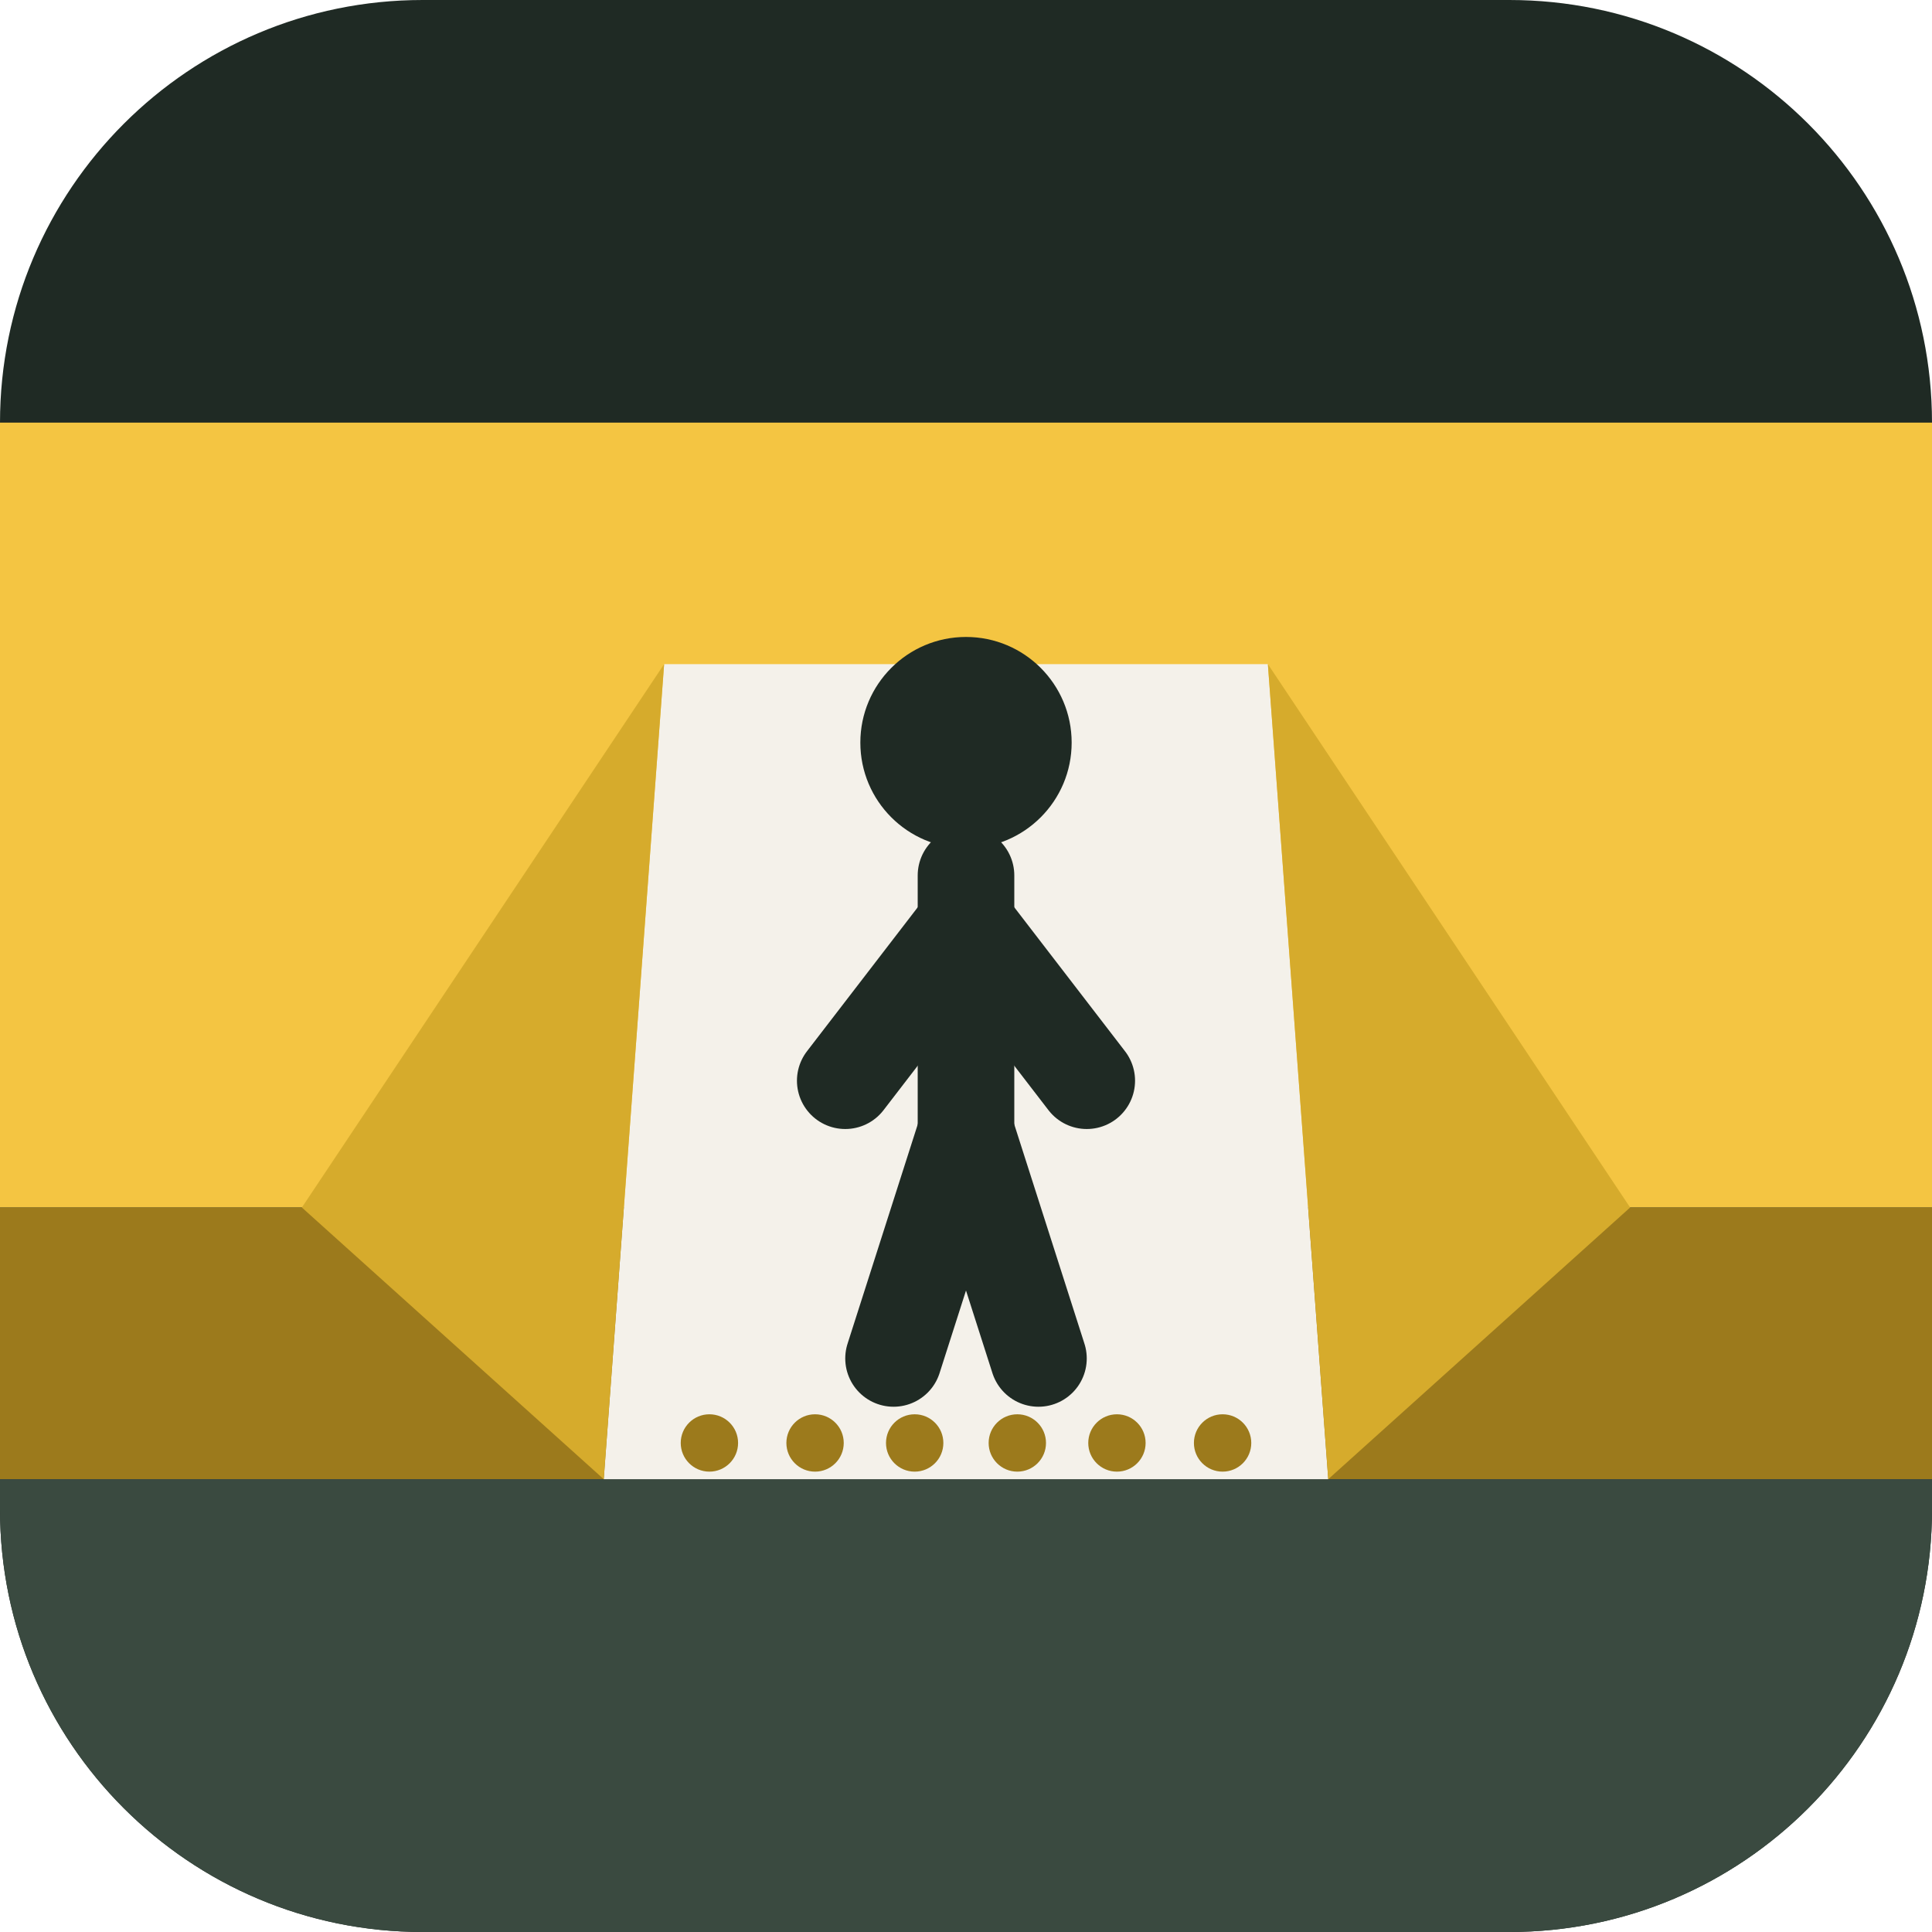
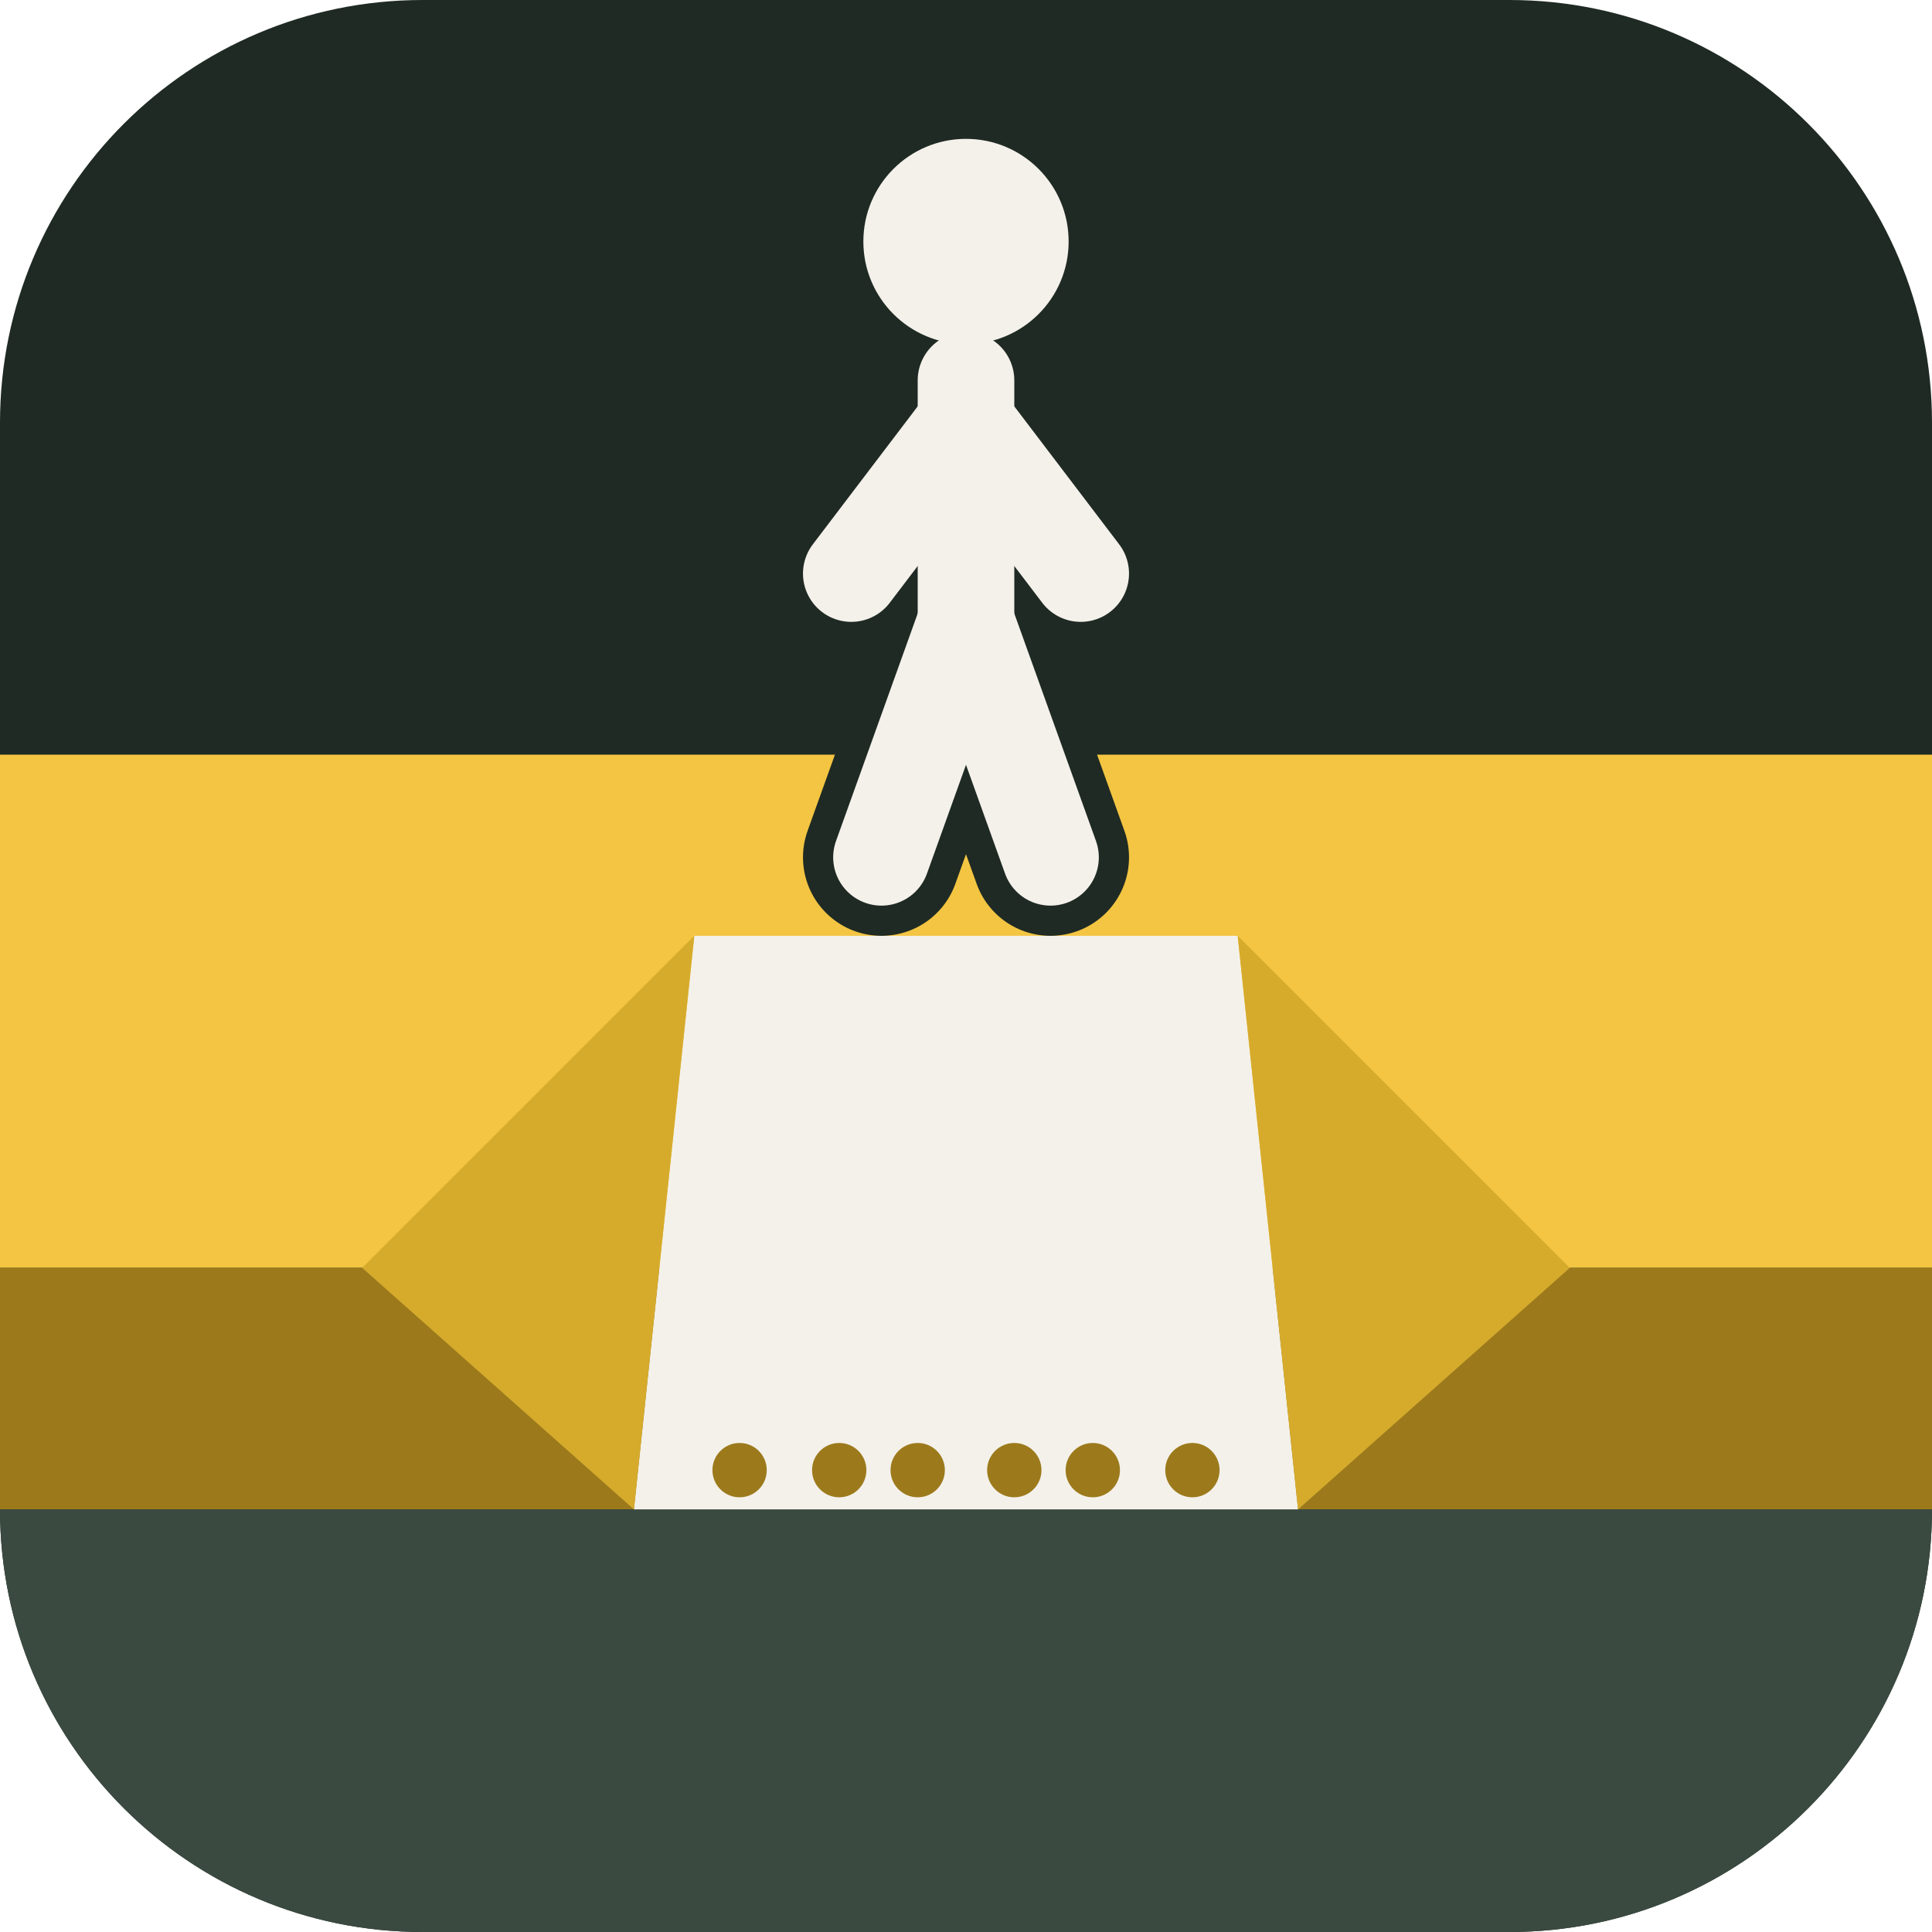
- <svg xmlns="http://www.w3.org/2000/svg" viewBox="0 0 64 64" role="img" aria-label="Trebuche: a person walking down a curb ramp cut into a curb">
+ <svg xmlns="http://www.w3.org/2000/svg" viewBox="0 0 64 64" role="img" aria-label="Trebuche: a person standing at the top of a curb ramp">
  <defs>
    <clipPath id="badge">
      <rect width="64" height="64" rx="14" />
    </clipPath>
  </defs>
  <g clip-path="url(#badge)">
    <rect width="64" height="64" fill="#1f2a24" />
-     <rect y="14" width="64" height="26" fill="#f4c542" />
-     <rect y="40" width="64" height="9" fill="#9c7a1c" />
-     <rect y="49" width="64" height="15" fill="#3a4a40" />
-     <path d="M22 22H42L44 49H20Z" fill="#f4f1ea" />
-     <path d="M10 40L22 22L20 49Z" fill="#d6ab2c" />
-     <path d="M54 40L42 22L44 49Z" fill="#d6ab2c" />
+     <rect y="25" width="64" height="17" fill="#f4c542" />
+     <rect y="42" width="64" height="8" fill="#9c7a1c" />
+     <rect y="50" width="64" height="14" fill="#3a4a40" />
+     <path d="M23 31H41L43 50H21Z" fill="#f4f1ea" />
+     <path d="M12 42L23 31L21 50Z" fill="#d6ab2c" />
+     <path d="M52 42L41 31L43 50Z" fill="#d6ab2c" />
    <g fill="#9c7a1c">
-       <circle cx="23.5" cy="47.8" r="0.95" />
-       <circle cx="27" cy="47.8" r="0.95" />
-       <circle cx="30.3" cy="47.8" r="0.95" />
-       <circle cx="33.7" cy="47.8" r="0.95" />
-       <circle cx="37" cy="47.8" r="0.95" />
-       <circle cx="40.5" cy="47.8" r="0.95" />
+       <circle cx="24.5" cy="48.7" r="0.9" />
+       <circle cx="27.8" cy="48.7" r="0.9" />
+       <circle cx="30.4" cy="48.7" r="0.9" />
+       <circle cx="33.6" cy="48.7" r="0.9" />
+       <circle cx="36.2" cy="48.7" r="0.9" />
+       <circle cx="39.5" cy="48.7" r="0.9" />
    </g>
-     <g stroke="#1f2a24" stroke-width="3.2" stroke-linecap="round" stroke-linejoin="round" fill="none">
-       <path d="M32 29V37.5" />
-       <path d="M32 37.5L29.6 45" />
-       <path d="M32 37.5L34.4 45" />
-       <path d="M32 30.6L28 35.8" />
-       <path d="M32 30.6L36 35.8" />
+     <g stroke-linecap="round" stroke-linejoin="round" fill="none">
+       <g stroke="#1f2a24" stroke-width="5.2">
+         <path d="M32 12.6V20.6" />
+         <path d="M32 20.6L29.2 28.4" />
+         <path d="M32 20.6L34.8 28.4" />
+         <path d="M32 14L28.2 19" />
+         <path d="M32 14L35.8 19" />
+       </g>
+       <g stroke="#f4f1ea" stroke-width="3.2">
+         <path d="M32 12.6V20.6" />
+         <path d="M32 20.6L29.2 28.4" />
+         <path d="M32 20.6L34.8 28.4" />
+         <path d="M32 14L28.2 19" />
+         <path d="M32 14L35.8 19" />
+       </g>
    </g>
-     <circle cx="32" cy="24.6" r="3.5" fill="#1f2a24" />
+     <circle cx="32" cy="8" r="3.4" fill="#f4f1ea" />
  </g>
</svg>
